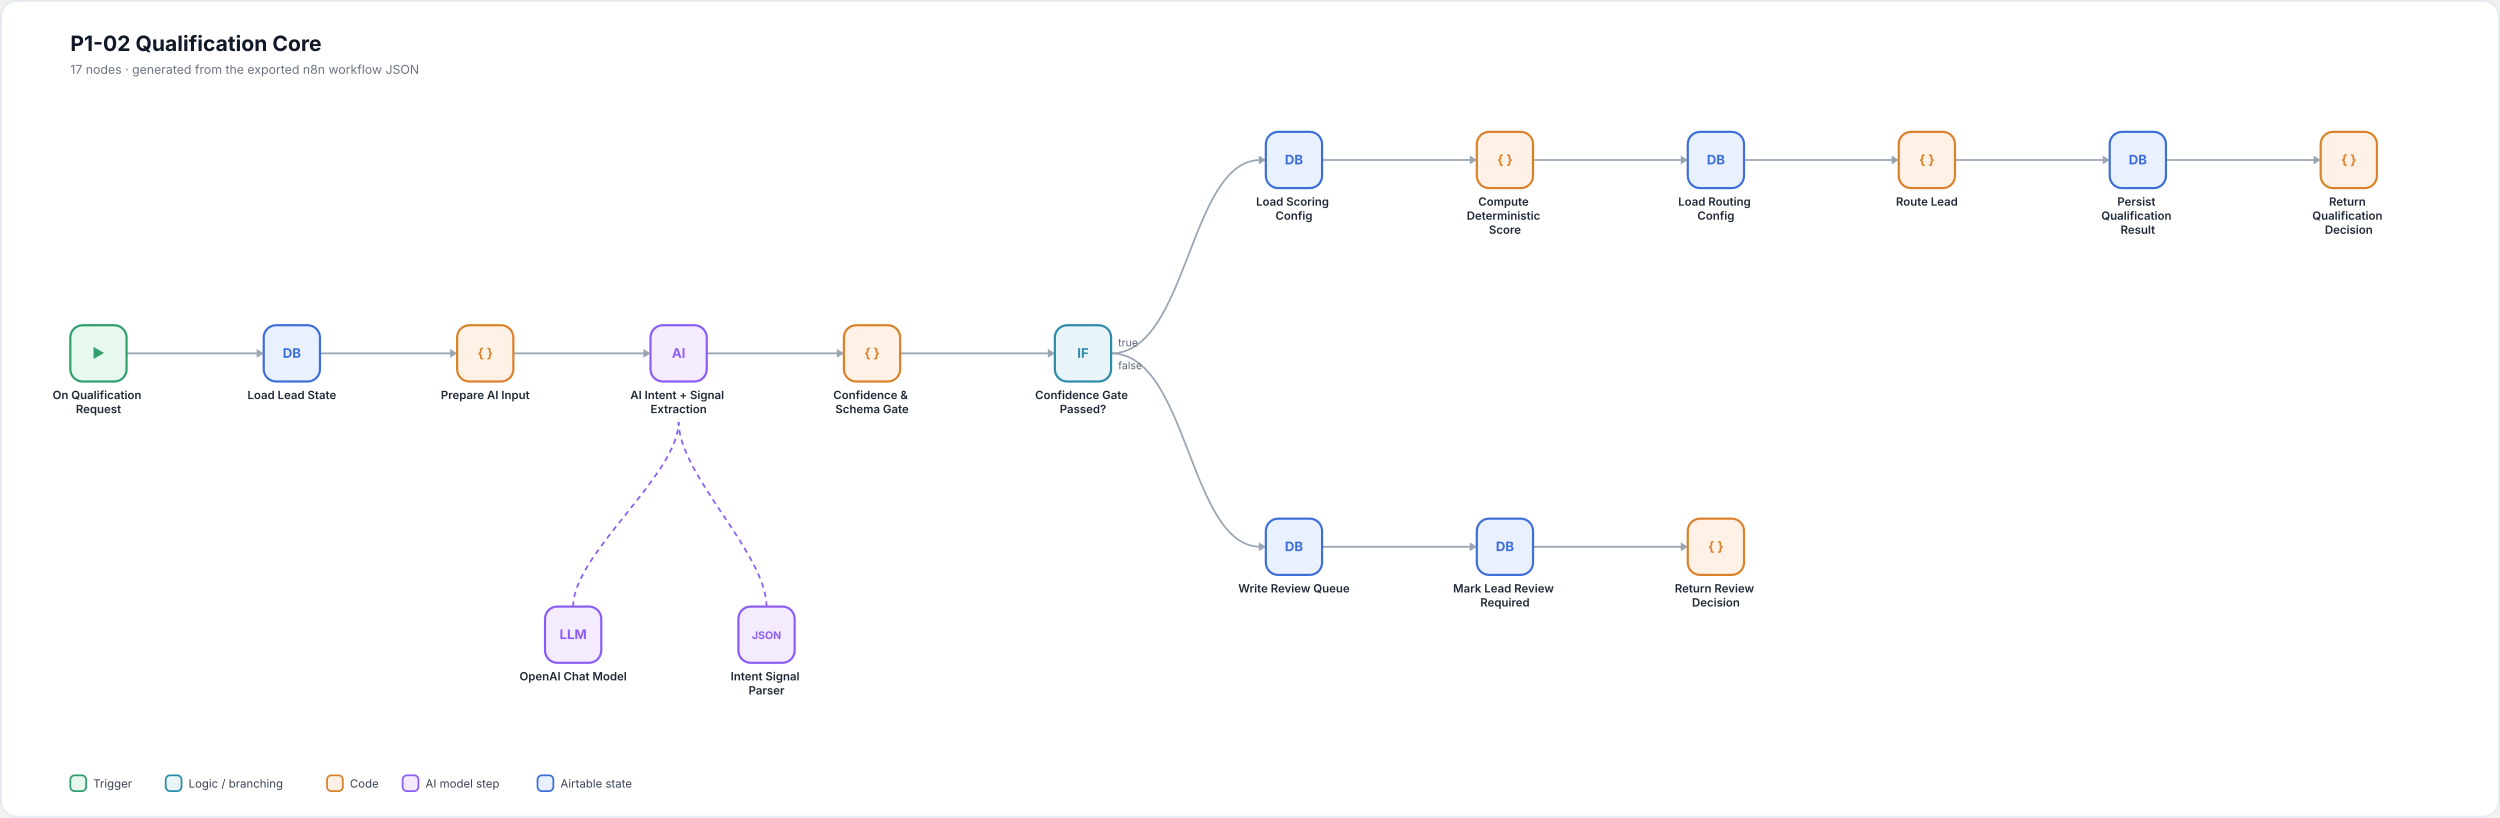
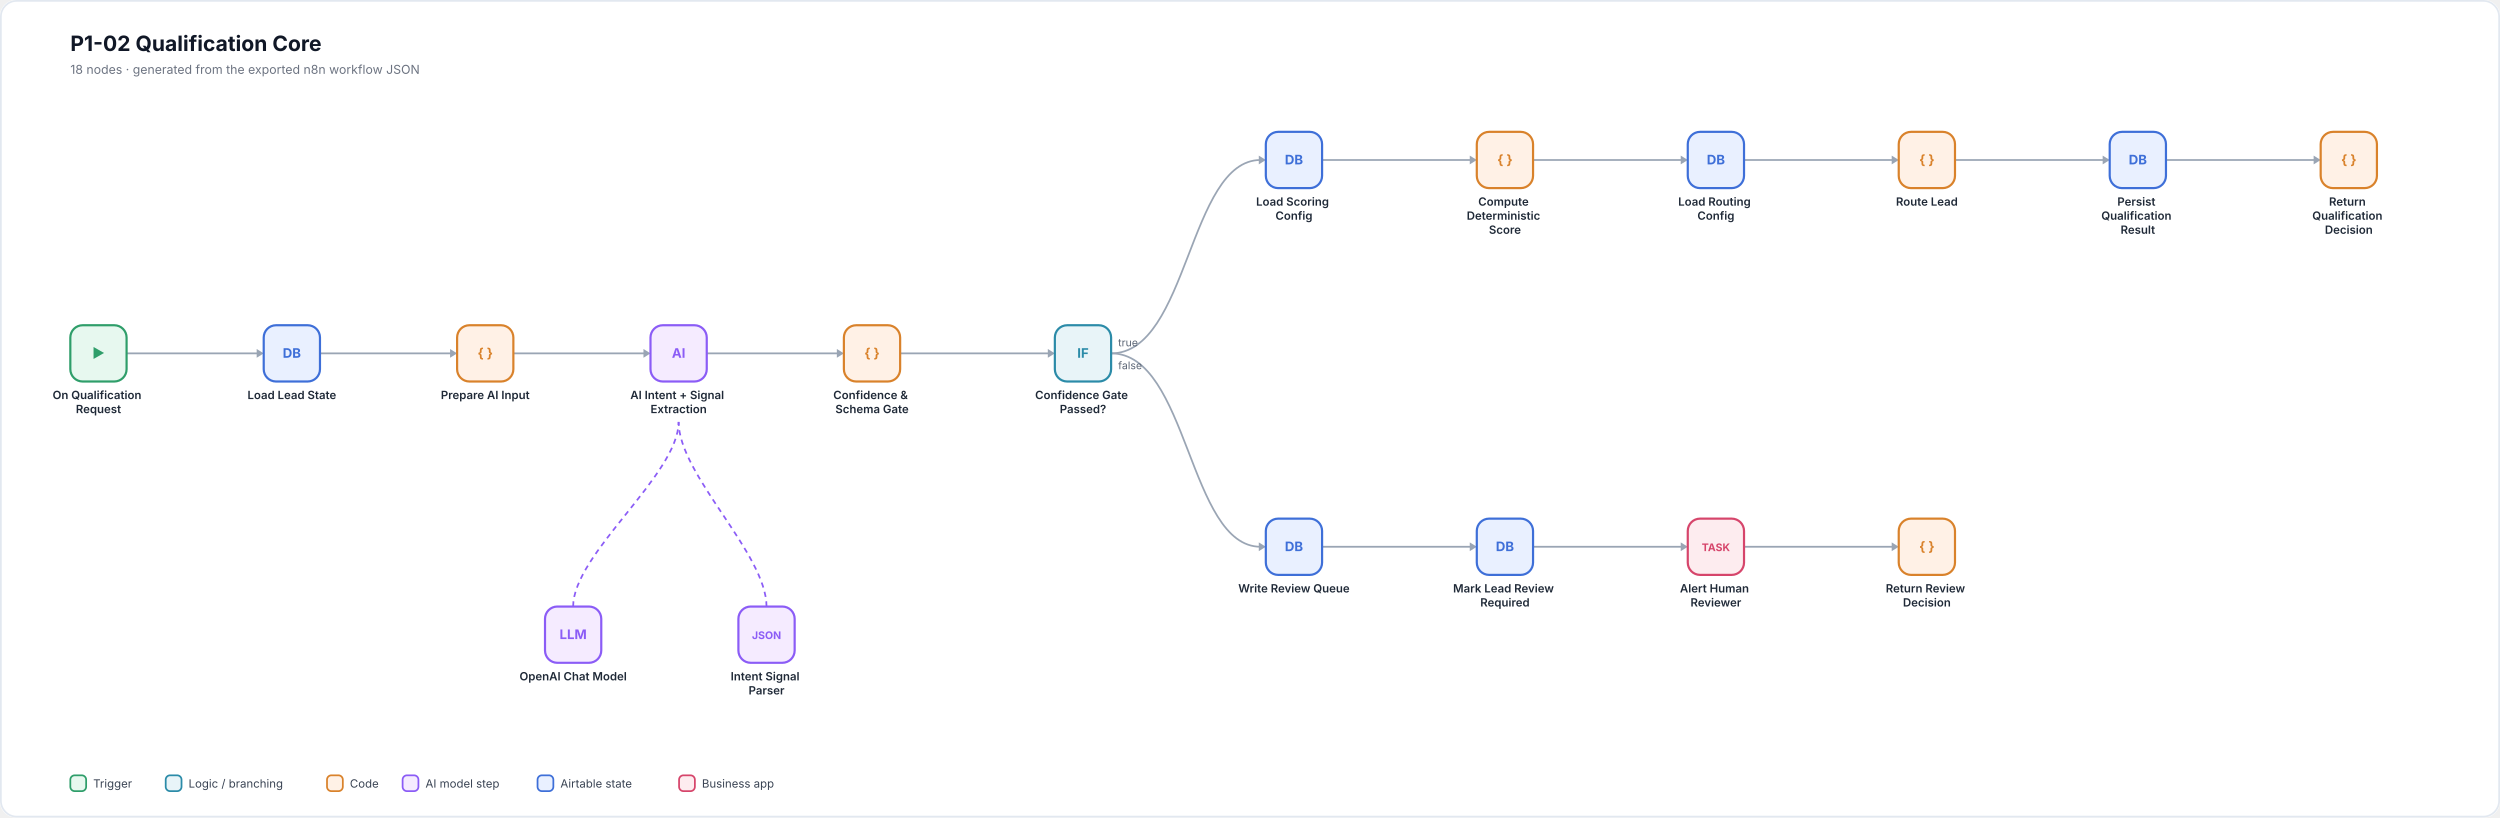
<svg xmlns="http://www.w3.org/2000/svg" width="2844" height="930" viewBox="0 0 2844 930" font-family="Inter, -apple-system, Segoe UI, Helvetica, Arial, sans-serif">
  <rect width="2844" height="930" rx="18" fill="#FFFFFF" />
  <rect x="1" y="1" width="2842" height="928" rx="18" fill="none" stroke="#E2E8F0" stroke-width="2" />
  <text x="80" y="58" font-size="24" font-weight="700" fill="#111827">P1-02 Qualification Core</text>
-   <text x="80" y="84" font-size="14" fill="#6B7280">17 nodes · generated from the exported n8n workflow JSON</text>
+   <text x="80" y="84" font-size="14" fill="#6B7280">18 nodes · generated from the exported n8n workflow JSON</text>
  <path d="M144,402 C222,402 222,402 294,402" fill="none" stroke="#9AA5B4" stroke-width="2" />
  <path d="M292,397 L300,402 L292,407 Z" fill="#9AA5B4" />
  <path d="M364,402 C442,402 442,402 514,402" fill="none" stroke="#9AA5B4" stroke-width="2" />
  <path d="M512,397 L520,402 L512,407 Z" fill="#9AA5B4" />
  <path d="M584,402 C662,402 662,402 734,402" fill="none" stroke="#9AA5B4" stroke-width="2" />
  <path d="M732,397 L740,402 L732,407 Z" fill="#9AA5B4" />
  <path d="M804,402 C882,402 882,402 954,402" fill="none" stroke="#9AA5B4" stroke-width="2" />
  <path d="M952,397 L960,402 L952,407 Z" fill="#9AA5B4" />
  <path d="M1024,402 C1112,402 1112,402 1194,402" fill="none" stroke="#9AA5B4" stroke-width="2" />
  <path d="M1192,397 L1200,402 L1192,407 Z" fill="#9AA5B4" />
  <path d="M1264,402 C1352,402 1352,182 1434,182" fill="none" stroke="#9AA5B4" stroke-width="2" />
  <path d="M1432,177 L1440,182 L1432,187 Z" fill="#9AA5B4" />
  <text x="1272" y="394" font-size="12" fill="#5B6575">true</text>
  <path d="M1264,402 C1352,402 1352,622 1434,622" fill="none" stroke="#9AA5B4" stroke-width="2" />
  <path d="M1432,617 L1440,622 L1432,627 Z" fill="#9AA5B4" />
  <text x="1272" y="420" font-size="12" fill="#5B6575">false</text>
  <path d="M1504,622 C1592,622 1592,622 1674,622" fill="none" stroke="#9AA5B4" stroke-width="2" />
  <path d="M1672,617 L1680,622 L1672,627 Z" fill="#9AA5B4" />
  <path d="M1744,622 C1832,622 1832,622 1914,622" fill="none" stroke="#9AA5B4" stroke-width="2" />
  <path d="M1912,617 L1920,622 L1912,627 Z" fill="#9AA5B4" />
  <path d="M1504,182 C1592,182 1592,182 1674,182" fill="none" stroke="#9AA5B4" stroke-width="2" />
  <path d="M1672,177 L1680,182 L1672,187 Z" fill="#9AA5B4" />
  <path d="M1744,182 C1832,182 1832,182 1914,182" fill="none" stroke="#9AA5B4" stroke-width="2" />
  <path d="M1912,177 L1920,182 L1912,187 Z" fill="#9AA5B4" />
  <path d="M1984,182 C2072,182 2072,182 2154,182" fill="none" stroke="#9AA5B4" stroke-width="2" />
  <path d="M2152,177 L2160,182 L2152,187 Z" fill="#9AA5B4" />
  <path d="M2224,182 C2312,182 2312,182 2394,182" fill="none" stroke="#9AA5B4" stroke-width="2" />
  <path d="M2392,177 L2400,182 L2392,187 Z" fill="#9AA5B4" />
  <path d="M2464,182 C2552,182 2552,182 2634,182" fill="none" stroke="#9AA5B4" stroke-width="2" />
  <path d="M2632,177 L2640,182 L2632,187 Z" fill="#9AA5B4" />
  <path d="M652,690 C652,630 772,540 772,480" fill="none" stroke="#8B5CF6" stroke-width="2" stroke-dasharray="6 5" />
  <path d="M872,690 C872,630 772,540 772,480" fill="none" stroke="#8B5CF6" stroke-width="2" stroke-dasharray="6 5" />
+   <path d="M1984,622 C2072,622 2072,622 2154,622" fill="none" stroke="#9AA5B4" stroke-width="2" />
+   <path d="M2152,617 L2160,622 L2152,627 Z" fill="#9AA5B4" />
  <g>
    <rect x="80" y="370" width="64" height="64" rx="14" fill="#E7F8EF" stroke="#2F9E6A" stroke-width="2.5" />
    <text x="112" y="407" text-anchor="middle" font-size="15" font-weight="700" fill="#2F9E6A">▶</text>
    <text x="112" y="454" text-anchor="middle" font-size="13" font-weight="600" fill="#1F2937">
      <tspan x="112" dy="0">On Qualification</tspan>
      <tspan x="112" dy="16">Request</tspan>
    </text>
  </g>
  <g>
    <rect x="300" y="370" width="64" height="64" rx="14" fill="#E9F0FF" stroke="#3E6FD8" stroke-width="2.5" />
    <text x="332" y="407" text-anchor="middle" font-size="15" font-weight="700" fill="#3E6FD8">DB</text>
    <text x="332" y="454" text-anchor="middle" font-size="13" font-weight="600" fill="#1F2937">
      <tspan x="332" dy="0">Load Lead State</tspan>
    </text>
  </g>
  <g>
    <rect x="520" y="370" width="64" height="64" rx="14" fill="#FFF1E6" stroke="#D9822B" stroke-width="2.5" />
    <text x="552" y="407" text-anchor="middle" font-size="15" font-weight="700" fill="#D9822B">{ }</text>
    <text x="552" y="454" text-anchor="middle" font-size="13" font-weight="600" fill="#1F2937">
      <tspan x="552" dy="0">Prepare AI Input</tspan>
    </text>
  </g>
  <g>
    <rect x="740" y="370" width="64" height="64" rx="14" fill="#F5EBFF" stroke="#8B5CF6" stroke-width="2.5" />
    <text x="772" y="407" text-anchor="middle" font-size="15" font-weight="700" fill="#8B5CF6">AI</text>
    <text x="772" y="454" text-anchor="middle" font-size="13" font-weight="600" fill="#1F2937">
      <tspan x="772" dy="0">AI Intent + Signal</tspan>
      <tspan x="772" dy="16">Extraction</tspan>
    </text>
  </g>
  <g>
    <rect x="620" y="690" width="64" height="64" rx="14" fill="#F5EBFF" stroke="#8B5CF6" stroke-width="2.5" />
    <text x="652" y="727" text-anchor="middle" font-size="15" font-weight="700" fill="#8B5CF6">LLM</text>
    <text x="652" y="774" text-anchor="middle" font-size="13" font-weight="600" fill="#1F2937">
      <tspan x="652" dy="0">OpenAI Chat Model</tspan>
    </text>
  </g>
  <g>
    <rect x="840" y="690" width="64" height="64" rx="14" fill="#F5EBFF" stroke="#8B5CF6" stroke-width="2.5" />
    <text x="872" y="727" text-anchor="middle" font-size="12" font-weight="700" fill="#8B5CF6">JSON</text>
    <text x="872" y="774" text-anchor="middle" font-size="13" font-weight="600" fill="#1F2937">
      <tspan x="872" dy="0">Intent Signal</tspan>
      <tspan x="872" dy="16">Parser</tspan>
    </text>
  </g>
  <g>
    <rect x="960" y="370" width="64" height="64" rx="14" fill="#FFF1E6" stroke="#D9822B" stroke-width="2.5" />
    <text x="992" y="407" text-anchor="middle" font-size="15" font-weight="700" fill="#D9822B">{ }</text>
    <text x="992" y="454" text-anchor="middle" font-size="13" font-weight="600" fill="#1F2937">
      <tspan x="992" dy="0">Confidence &amp;</tspan>
      <tspan x="992" dy="16">Schema Gate</tspan>
    </text>
  </g>
  <g>
    <rect x="1200" y="370" width="64" height="64" rx="14" fill="#E8F4F8" stroke="#2B8BA8" stroke-width="2.5" />
    <text x="1232" y="407" text-anchor="middle" font-size="15" font-weight="700" fill="#2B8BA8">IF</text>
    <text x="1232" y="454" text-anchor="middle" font-size="13" font-weight="600" fill="#1F2937">
      <tspan x="1232" dy="0">Confidence Gate</tspan>
      <tspan x="1232" dy="16">Passed?</tspan>
    </text>
  </g>
  <g>
    <rect x="1440" y="590" width="64" height="64" rx="14" fill="#E9F0FF" stroke="#3E6FD8" stroke-width="2.5" />
    <text x="1472" y="627" text-anchor="middle" font-size="15" font-weight="700" fill="#3E6FD8">DB</text>
    <text x="1472" y="674" text-anchor="middle" font-size="13" font-weight="600" fill="#1F2937">
      <tspan x="1472" dy="0">Write Review Queue</tspan>
    </text>
  </g>
  <g>
    <rect x="1680" y="590" width="64" height="64" rx="14" fill="#E9F0FF" stroke="#3E6FD8" stroke-width="2.5" />
    <text x="1712" y="627" text-anchor="middle" font-size="15" font-weight="700" fill="#3E6FD8">DB</text>
    <text x="1712" y="674" text-anchor="middle" font-size="13" font-weight="600" fill="#1F2937">
      <tspan x="1712" dy="0">Mark Lead Review</tspan>
      <tspan x="1712" dy="16">Required</tspan>
    </text>
  </g>
  <g>
-     <rect x="1920" y="590" width="64" height="64" rx="14" fill="#FFF1E6" stroke="#D9822B" stroke-width="2.5" />
-     <text x="1952" y="627" text-anchor="middle" font-size="15" font-weight="700" fill="#D9822B">{ }</text>
+     <rect x="1920" y="590" width="64" height="64" rx="14" fill="#FDECEF" stroke="#D6456B" stroke-width="2.5" />
+     <text x="1952" y="627" text-anchor="middle" font-size="12" font-weight="700" fill="#D6456B">TASK</text>
    <text x="1952" y="674" text-anchor="middle" font-size="13" font-weight="600" fill="#1F2937">
-       <tspan x="1952" dy="0">Return Review</tspan>
-       <tspan x="1952" dy="16">Decision</tspan>
+       <tspan x="1952" dy="0">Alert Human</tspan>
+       <tspan x="1952" dy="16">Reviewer</tspan>
+     </text>
+   </g>
+   <g>
+     <rect x="2160" y="590" width="64" height="64" rx="14" fill="#FFF1E6" stroke="#D9822B" stroke-width="2.5" />
+     <text x="2192" y="627" text-anchor="middle" font-size="15" font-weight="700" fill="#D9822B">{ }</text>
+     <text x="2192" y="674" text-anchor="middle" font-size="13" font-weight="600" fill="#1F2937">
+       <tspan x="2192" dy="0">Return Review</tspan>
+       <tspan x="2192" dy="16">Decision</tspan>
    </text>
  </g>
  <g>
    <rect x="1440" y="150" width="64" height="64" rx="14" fill="#E9F0FF" stroke="#3E6FD8" stroke-width="2.5" />
    <text x="1472" y="187" text-anchor="middle" font-size="15" font-weight="700" fill="#3E6FD8">DB</text>
    <text x="1472" y="234" text-anchor="middle" font-size="13" font-weight="600" fill="#1F2937">
      <tspan x="1472" dy="0">Load Scoring</tspan>
      <tspan x="1472" dy="16">Config</tspan>
    </text>
  </g>
  <g>
    <rect x="1680" y="150" width="64" height="64" rx="14" fill="#FFF1E6" stroke="#D9822B" stroke-width="2.5" />
    <text x="1712" y="187" text-anchor="middle" font-size="15" font-weight="700" fill="#D9822B">{ }</text>
    <text x="1712" y="234" text-anchor="middle" font-size="13" font-weight="600" fill="#1F2937">
      <tspan x="1712" dy="0">Compute</tspan>
      <tspan x="1712" dy="16">Deterministic</tspan>
      <tspan x="1712" dy="16">Score</tspan>
    </text>
  </g>
  <g>
    <rect x="1920" y="150" width="64" height="64" rx="14" fill="#E9F0FF" stroke="#3E6FD8" stroke-width="2.5" />
    <text x="1952" y="187" text-anchor="middle" font-size="15" font-weight="700" fill="#3E6FD8">DB</text>
    <text x="1952" y="234" text-anchor="middle" font-size="13" font-weight="600" fill="#1F2937">
      <tspan x="1952" dy="0">Load Routing</tspan>
      <tspan x="1952" dy="16">Config</tspan>
    </text>
  </g>
  <g>
    <rect x="2160" y="150" width="64" height="64" rx="14" fill="#FFF1E6" stroke="#D9822B" stroke-width="2.5" />
    <text x="2192" y="187" text-anchor="middle" font-size="15" font-weight="700" fill="#D9822B">{ }</text>
    <text x="2192" y="234" text-anchor="middle" font-size="13" font-weight="600" fill="#1F2937">
      <tspan x="2192" dy="0">Route Lead</tspan>
    </text>
  </g>
  <g>
    <rect x="2400" y="150" width="64" height="64" rx="14" fill="#E9F0FF" stroke="#3E6FD8" stroke-width="2.5" />
    <text x="2432" y="187" text-anchor="middle" font-size="15" font-weight="700" fill="#3E6FD8">DB</text>
    <text x="2432" y="234" text-anchor="middle" font-size="13" font-weight="600" fill="#1F2937">
      <tspan x="2432" dy="0">Persist</tspan>
      <tspan x="2432" dy="16">Qualification</tspan>
      <tspan x="2432" dy="16">Result</tspan>
    </text>
  </g>
  <g>
    <rect x="2640" y="150" width="64" height="64" rx="14" fill="#FFF1E6" stroke="#D9822B" stroke-width="2.5" />
    <text x="2672" y="187" text-anchor="middle" font-size="15" font-weight="700" fill="#D9822B">{ }</text>
    <text x="2672" y="234" text-anchor="middle" font-size="13" font-weight="600" fill="#1F2937">
      <tspan x="2672" dy="0">Return</tspan>
      <tspan x="2672" dy="16">Qualification</tspan>
      <tspan x="2672" dy="16">Decision</tspan>
    </text>
  </g>
  <rect x="80" y="882" width="18" height="18" rx="5" fill="#E7F8EF" stroke="#2F9E6A" stroke-width="2" />
  <text x="106" y="896" font-size="13" fill="#374151">Trigger</text>
  <rect x="188.5" y="882" width="18" height="18" rx="5" fill="#E8F4F8" stroke="#2B8BA8" stroke-width="2" />
  <text x="214.5" y="896" font-size="13" fill="#374151">Logic / branching</text>
  <rect x="372" y="882" width="18" height="18" rx="5" fill="#FFF1E6" stroke="#D9822B" stroke-width="2" />
  <text x="398" y="896" font-size="13" fill="#374151">Code</text>
  <rect x="458" y="882" width="18" height="18" rx="5" fill="#F5EBFF" stroke="#8B5CF6" stroke-width="2" />
  <text x="484" y="896" font-size="13" fill="#374151">AI model step</text>
  <rect x="611.5" y="882" width="18" height="18" rx="5" fill="#E9F0FF" stroke="#3E6FD8" stroke-width="2" />
  <text x="637.5" y="896" font-size="13" fill="#374151">Airtable state</text>
+   <rect x="772.5" y="882" width="18" height="18" rx="5" fill="#FDECEF" stroke="#D6456B" stroke-width="2" />
+   <text x="798.5" y="896" font-size="13" fill="#374151">Business app</text>
</svg>
